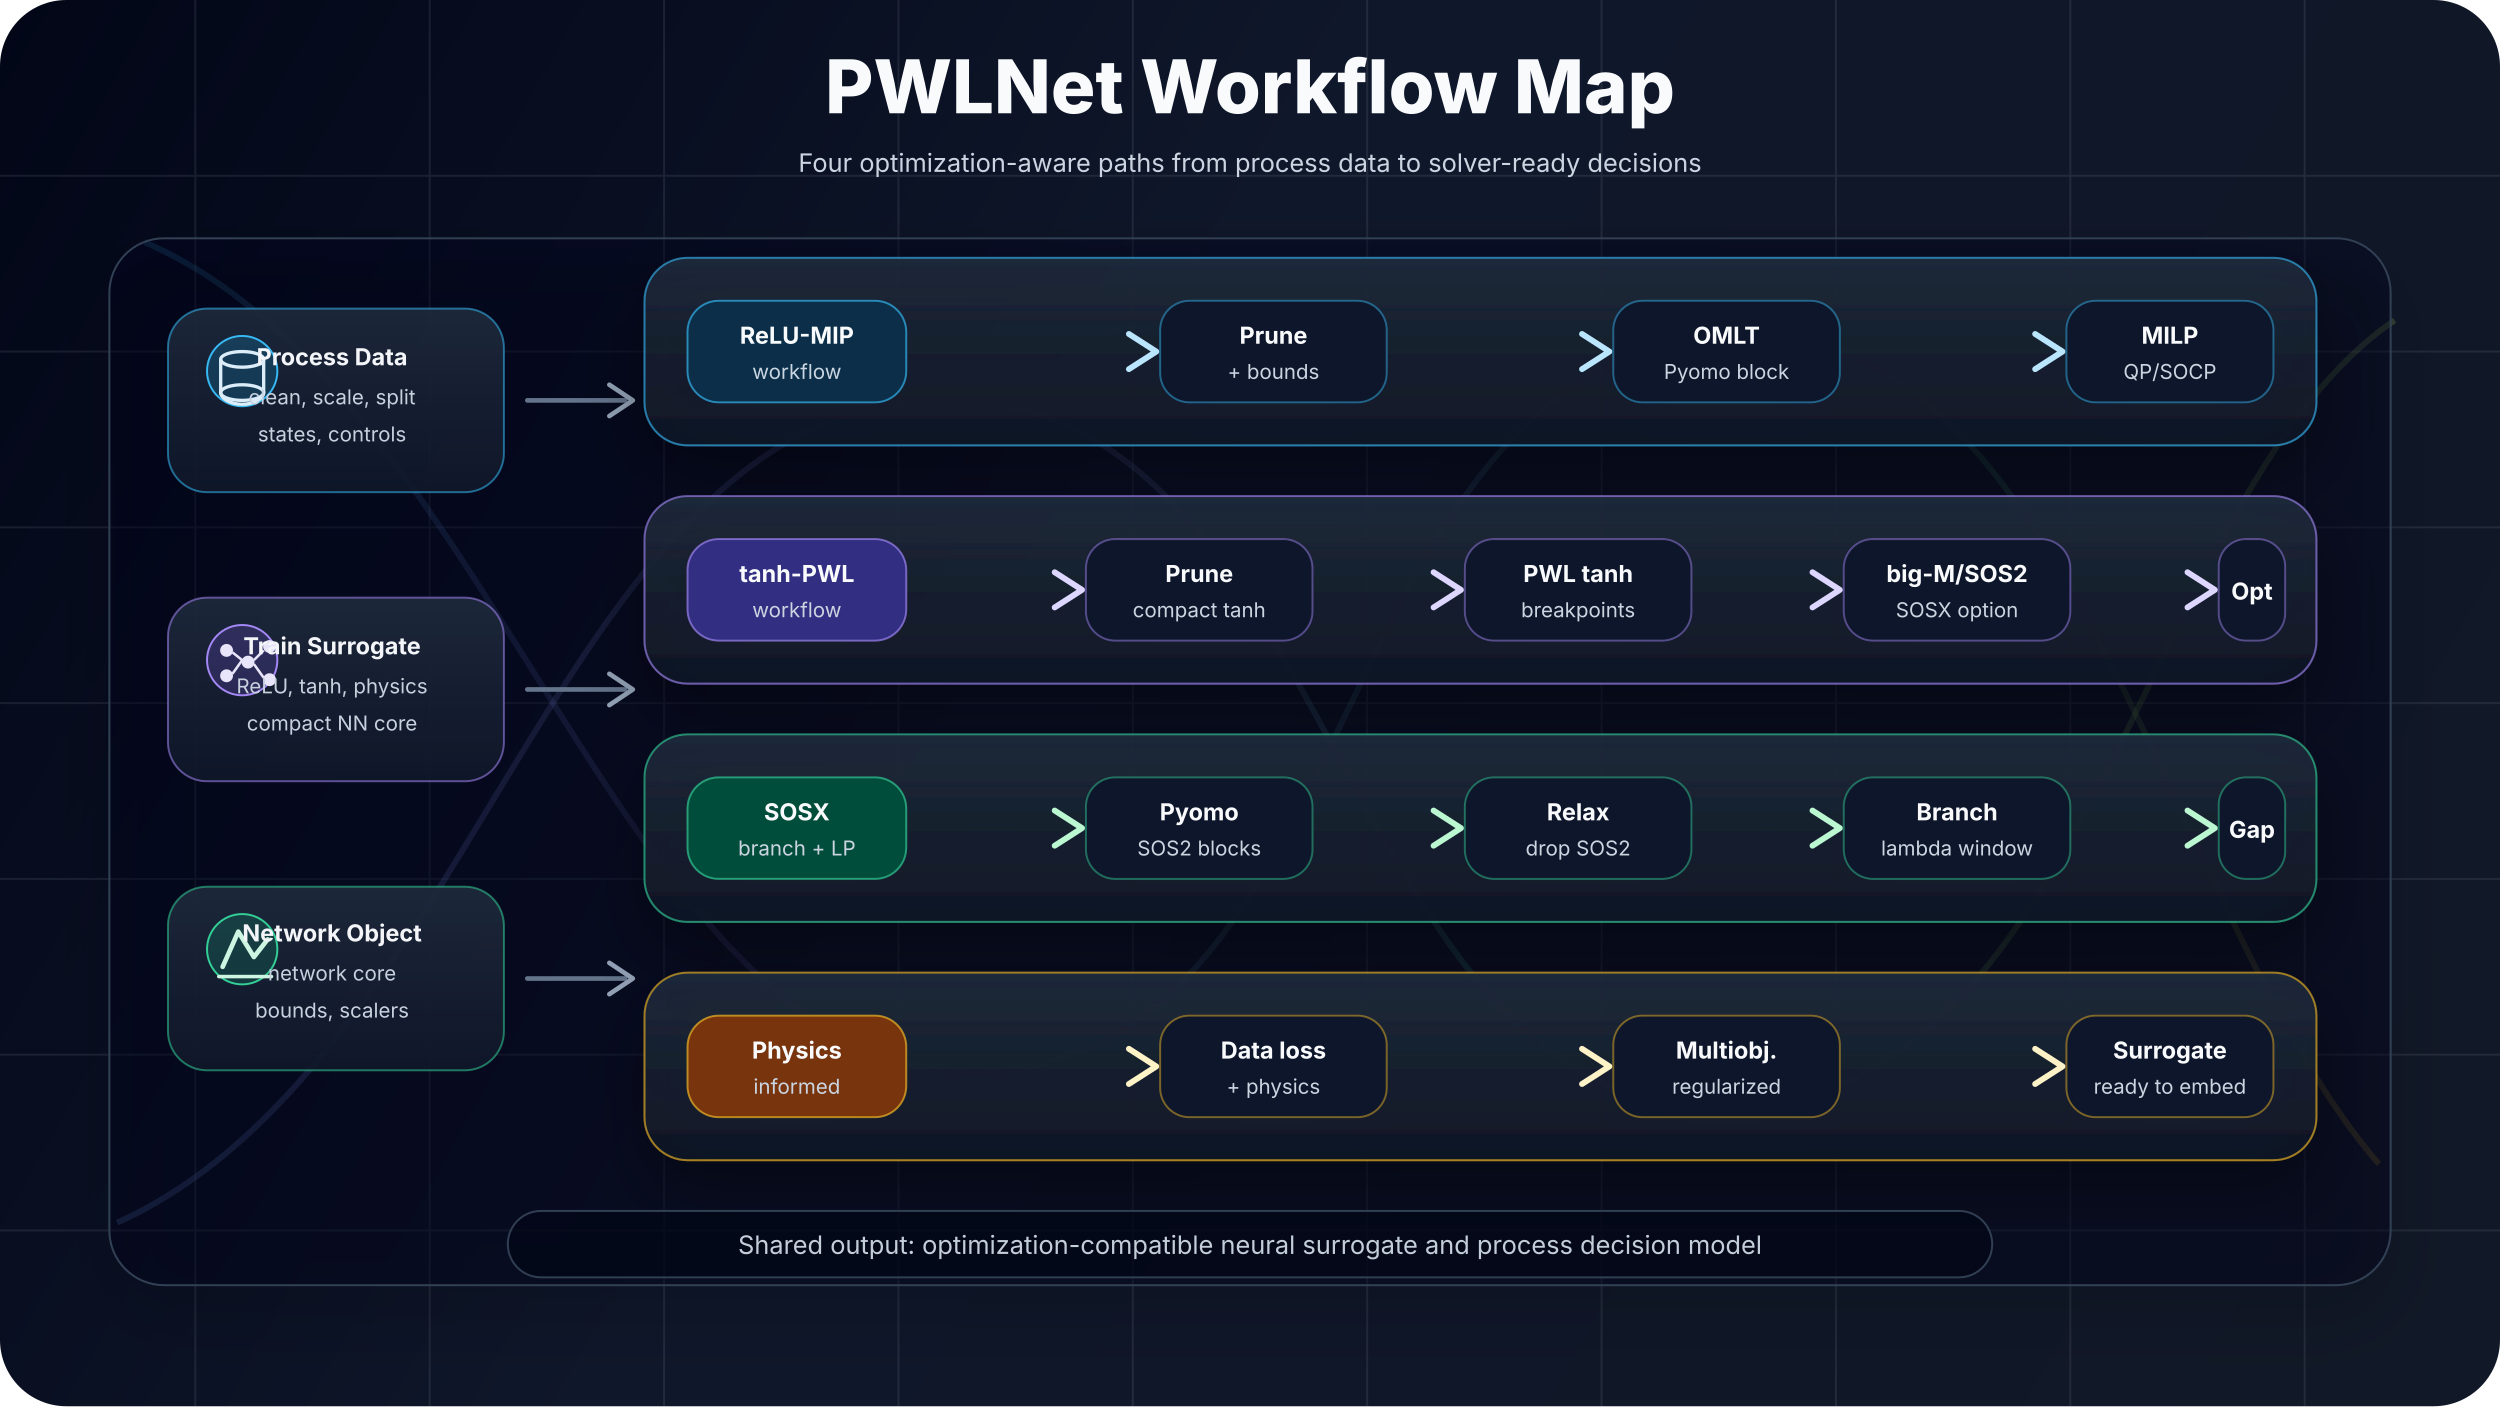
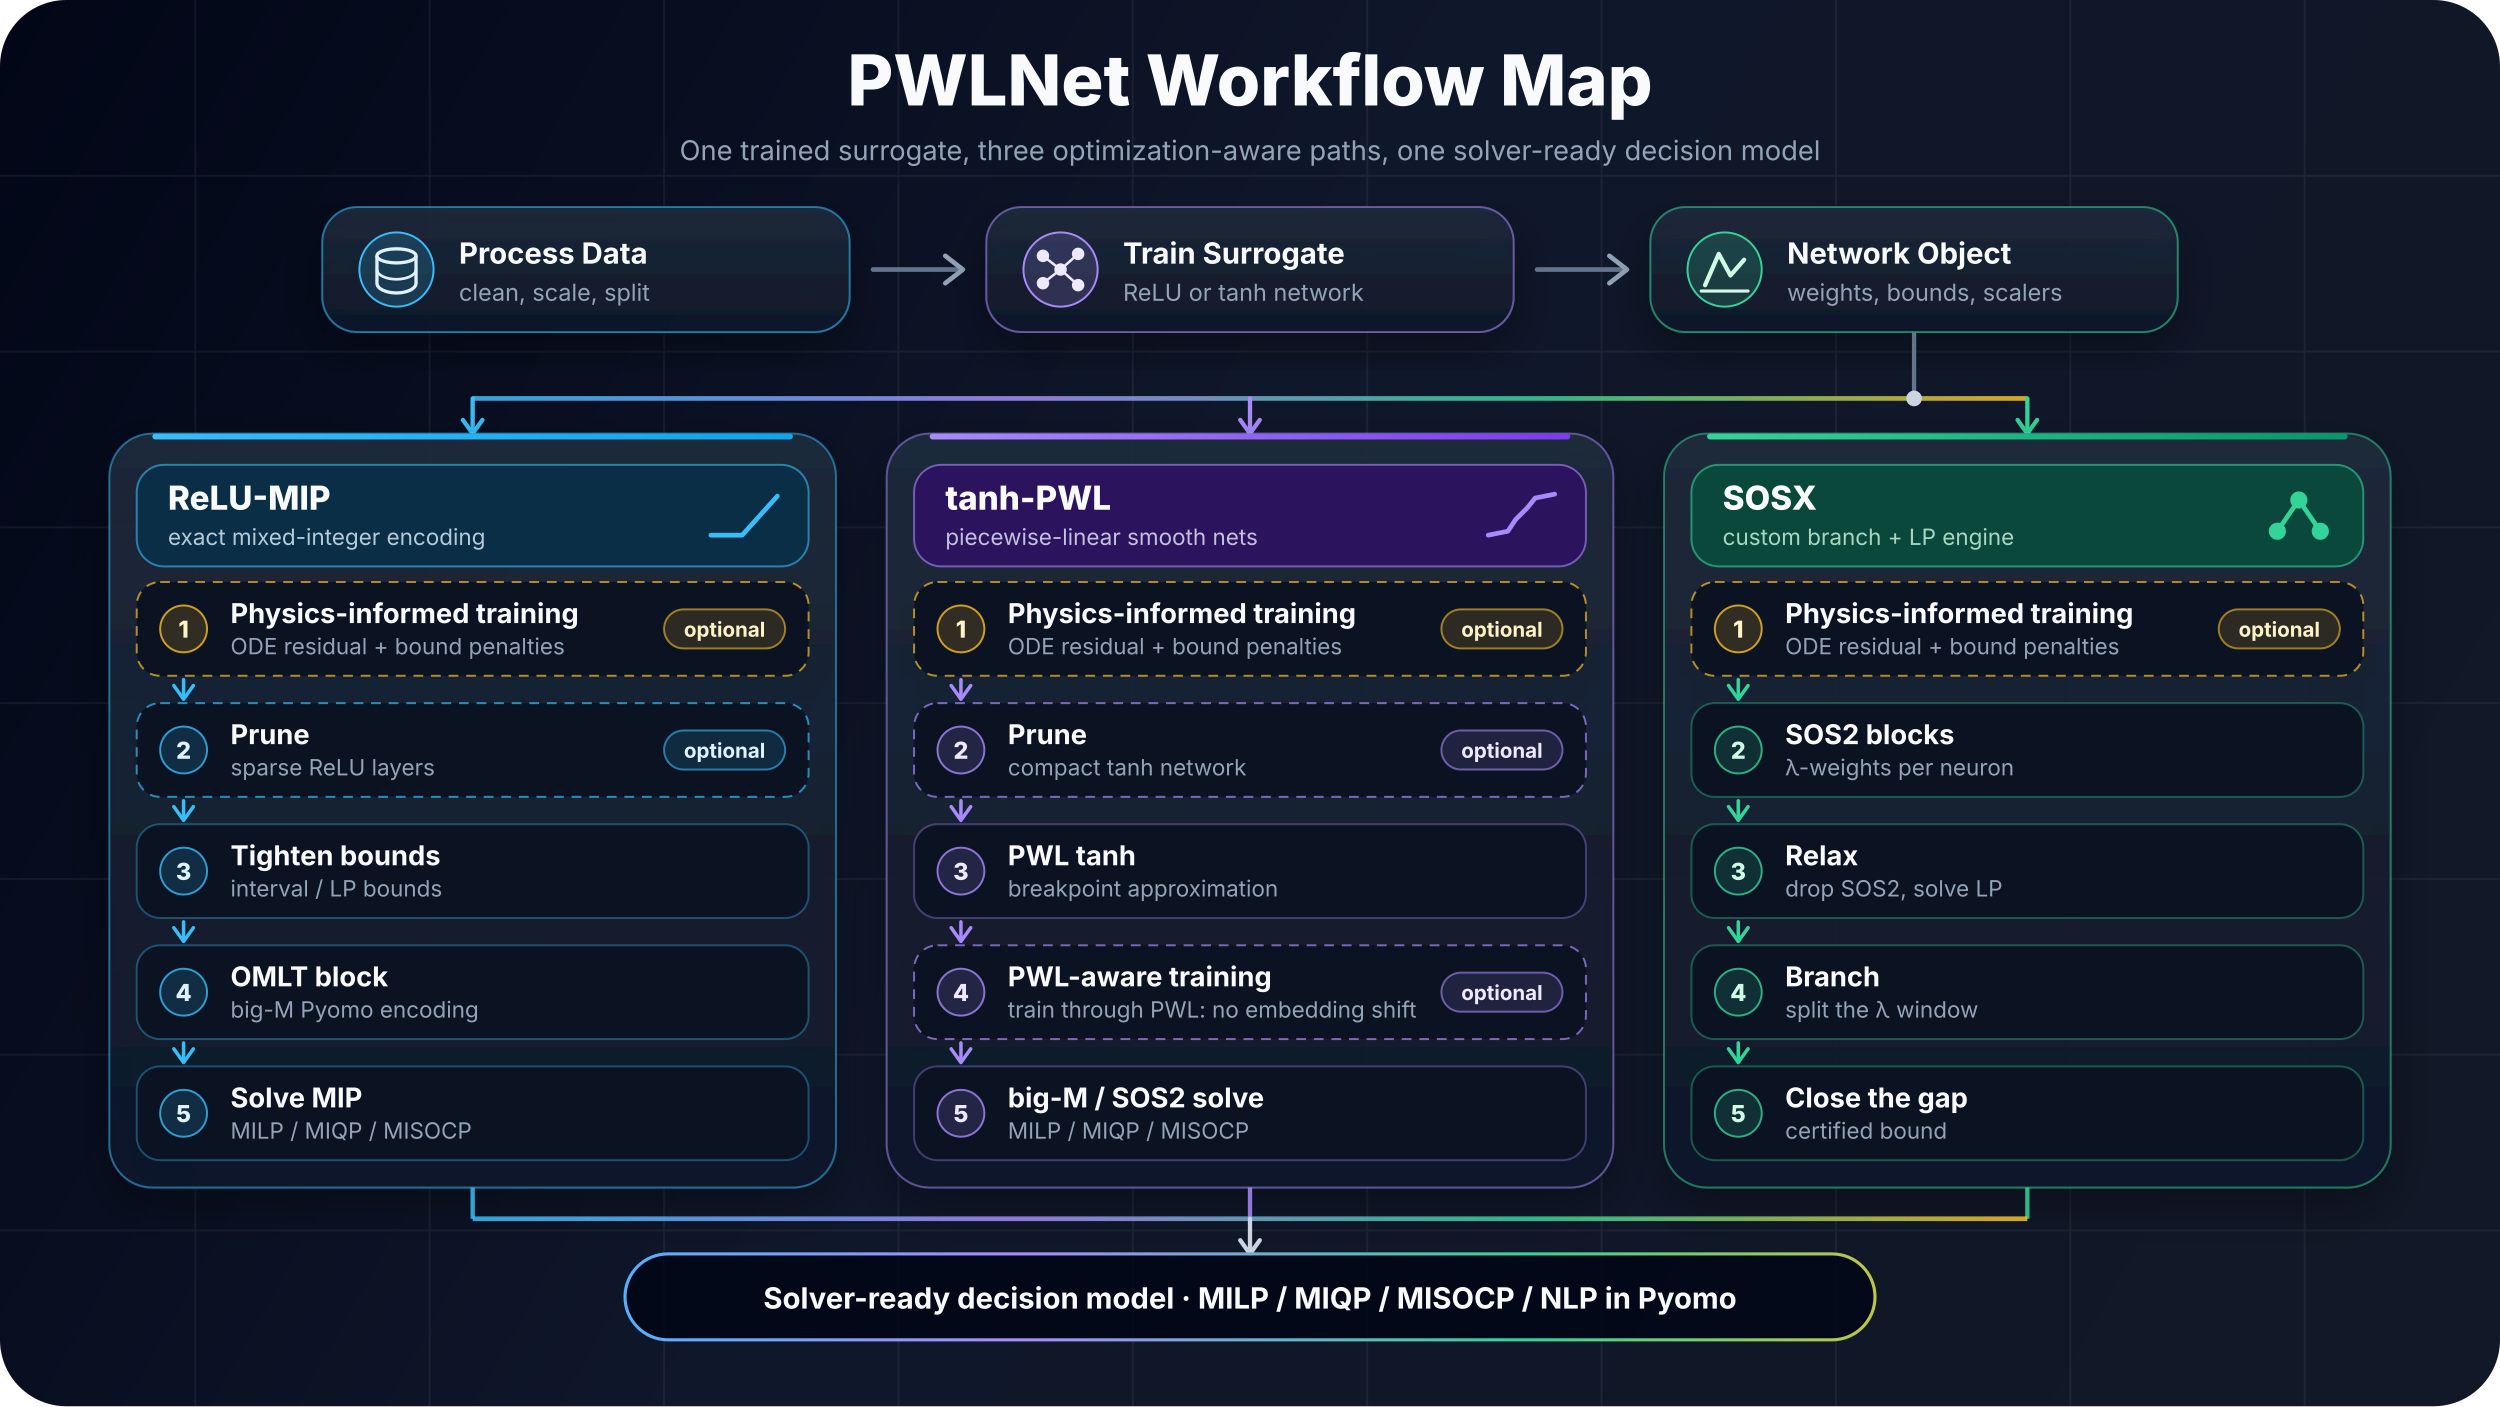
<svg xmlns="http://www.w3.org/2000/svg" width="1280" height="720" viewBox="0 0 1280 720" fill="none" role="img" aria-labelledby="title desc">
  <defs>
    <linearGradient id="bg" x1="0" y1="0" x2="1280" y2="720" gradientUnits="userSpaceOnUse">
-       <stop offset="0" stop-color="#020617" />
-       <stop offset="0.42" stop-color="#0F172A" />
+       <stop stop-color="#020617" />
+       <stop offset="0.45" stop-color="#0F172A" />
      <stop offset="1" stop-color="#111827" />
    </linearGradient>
-     <linearGradient id="edge" x1="90" y1="130" x2="1190" y2="640" gradientUnits="userSpaceOnUse">
+     <linearGradient id="panel" x1="0" y1="0" x2="0" y2="1">
+       <stop stop-color="#1E293B" stop-opacity="0.96" />
+       <stop offset="1" stop-color="#0F172A" stop-opacity="0.92" />
+     </linearGradient>
+     <linearGradient id="rainbow" x1="242" y1="0" x2="1038" y2="0" gradientUnits="userSpaceOnUse">
      <stop stop-color="#38BDF8" />
-       <stop offset="0.33" stop-color="#A78BFA" />
+       <stop offset="0.35" stop-color="#A78BFA" />
      <stop offset="0.68" stop-color="#34D399" />
      <stop offset="1" stop-color="#FBBF24" />
    </linearGradient>
-     <linearGradient id="panel" x1="0" y1="0" x2="0" y2="1">
-       <stop stop-color="#1E293B" stop-opacity="0.96" />
-       <stop offset="1" stop-color="#0F172A" stop-opacity="0.9" />
-     </linearGradient>
-     <linearGradient id="relu" x1="0" y1="0" x2="1" y2="0">
+     <linearGradient id="g0" x1="0" y1="0" x2="1" y2="0">
      <stop stop-color="#38BDF8" />
      <stop offset="1" stop-color="#0EA5E9" />
    </linearGradient>
-     <linearGradient id="tanh" x1="0" y1="0" x2="1" y2="0">
+     <linearGradient id="g1" x1="0" y1="0" x2="1" y2="0">
      <stop stop-color="#A78BFA" />
      <stop offset="1" stop-color="#7C3AED" />
    </linearGradient>
-     <linearGradient id="sosx" x1="0" y1="0" x2="1" y2="0">
+     <linearGradient id="g2" x1="0" y1="0" x2="1" y2="0">
      <stop stop-color="#34D399" />
      <stop offset="1" stop-color="#059669" />
    </linearGradient>
-     <linearGradient id="physics" x1="0" y1="0" x2="1" y2="0">
-       <stop stop-color="#FBBF24" />
-       <stop offset="1" stop-color="#F97316" />
-     </linearGradient>
-     <filter id="shadow" x="-20%" y="-35%" width="140%" height="170%">
-       <feDropShadow dx="0" dy="16" stdDeviation="18" flood-color="#000000" flood-opacity="0.4" />
+     <filter id="shadow" x="-20%" y="-20%" width="140%" height="150%">
+       <feDropShadow dx="0" dy="10" stdDeviation="12" flood-color="#000000" flood-opacity="0.38" />
    </filter>
-     <filter id="glow" x="-20%" y="-80%" width="140%" height="260%">
-       <feGaussianBlur stdDeviation="5" result="blur" />
-       <feMerge>
-         <feMergeNode in="blur" />
-         <feMergeNode in="SourceGraphic" />
-       </feMerge>
-     </filter>
-     <style>
-       .label { font-family: Inter, Segoe UI, Arial, sans-serif; fill: #F8FAFC; font-weight: 800; }
-       .small { font-family: Inter, Segoe UI, Arial, sans-serif; fill: #CBD5E1; font-size: 13px; }
-       .tiny { font-family: Inter, Segoe UI, Arial, sans-serif; fill: #94A3B8; font-size: 11px; }
-       .nodeText { font-family: Inter, Segoe UI, Arial, sans-serif; fill: #F8FAFC; font-size: 12px; font-weight: 750; }
-       .nodeSub { font-family: Inter, Segoe UI, Arial, sans-serif; fill: #CBD5E1; font-size: 10.5px; }
-     </style>
  </defs>
  <rect width="1280" height="720" rx="34" fill="url(#bg)" />
-   <g opacity="0.10">
-     <path d="M0 90H1280 M0 180H1280 M0 270H1280 M0 360H1280 M0 450H1280 M0 540H1280 M0 630H1280" stroke="#CBD5E1" />
-     <path d="M100 0V720 M220 0V720 M340 0V720 M460 0V720 M580 0V720 M700 0V720 M820 0V720 M940 0V720 M1060 0V720 M1180 0V720" stroke="#CBD5E1" />
-   </g>
-   <path d="M60 626C250 540 290 190 496 205C694 220 688 594 902 566C1075 544 1100 250 1226 164" stroke="url(#edge)" stroke-width="3" opacity="0.22" />
-   <path d="M74 124C260 204 322 568 514 548C708 528 678 166 900 172C1064 176 1112 474 1218 596" stroke="url(#edge)" stroke-width="3" opacity="0.18" />
-   <text x="640" y="58" text-anchor="middle" class="label" font-size="38">PWLNet Workflow Map</text>
-   <text x="640" y="88" text-anchor="middle" class="small">Four optimization-aware paths from process data to solver-ready decisions</text>
-   <g filter="url(#shadow)">
-     <rect x="56" y="122" width="1168" height="536" rx="28" fill="#020617" fill-opacity="0.36" stroke="#334155" />
-   </g>
-   <g opacity="0.98">
-     <rect x="86" y="158" width="172" height="94" rx="20" fill="url(#panel)" stroke="#38BDF8" stroke-opacity="0.55" />
-     <circle cx="124" cy="190" r="18" fill="#0EA5E9" fill-opacity="0.20" stroke="#38BDF8" />
-     <ellipse cx="124" cy="184" rx="11" ry="4" stroke="#E0F2FE" stroke-width="1.7" />
-     <path d="M113 184V201C113 204 118 207 124 207C130 207 135 204 135 201V184" stroke="#E0F2FE" stroke-width="1.7" />
-     <ellipse cx="124" cy="201" rx="11" ry="4" stroke="#E0F2FE" stroke-width="1.7" />
-     <text x="170" y="187" text-anchor="middle" class="nodeText">Process Data</text>
-     <text x="170" y="207" text-anchor="middle" class="nodeSub">clean, scale, split</text>
-     <text x="170" y="226" text-anchor="middle" class="nodeSub">states, controls</text>
-     <rect x="86" y="306" width="172" height="94" rx="20" fill="url(#panel)" stroke="#A78BFA" stroke-opacity="0.55" />
-     <circle cx="124" cy="338" r="18" fill="#8B5CF6" fill-opacity="0.20" stroke="#A78BFA" />
-     <circle cx="116" cy="333" r="3.3" fill="#EDE9FE" />
-     <circle cx="116" cy="346" r="3.3" fill="#EDE9FE" />
-     <circle cx="127" cy="339" r="3.3" fill="#EDE9FE" />
-     <circle cx="138" cy="331" r="3.3" fill="#EDE9FE" />
-     <circle cx="138" cy="348" r="3.3" fill="#EDE9FE" />
-     <path d="M119 334L124 338L119 345M130 338L135 333M130 340L135 347" stroke="#EDE9FE" stroke-width="1.3" />
-     <text x="170" y="335" text-anchor="middle" class="nodeText">Train Surrogate</text>
-     <text x="170" y="355" text-anchor="middle" class="nodeSub">ReLU, tanh, physics</text>
-     <text x="170" y="374" text-anchor="middle" class="nodeSub">compact NN core</text>
-     <rect x="86" y="454" width="172" height="94" rx="20" fill="url(#panel)" stroke="#34D399" stroke-opacity="0.55" />
-     <circle cx="124" cy="486" r="18" fill="#10B981" fill-opacity="0.18" stroke="#34D399" />
-     <path d="M114 495L122 477L130 490L137 481" stroke="#D1FAE5" stroke-width="2.4" stroke-linecap="round" stroke-linejoin="round" />
-     <path d="M112 500H139" stroke="#D1FAE5" stroke-width="1.8" stroke-linecap="round" />
-     <text x="170" y="482" text-anchor="middle" class="nodeText">Network Object</text>
-     <text x="170" y="502" text-anchor="middle" class="nodeSub">network core</text>
-     <text x="170" y="521" text-anchor="middle" class="nodeSub">bounds, scalers</text>
-   </g>
-   <path d="M270 205H320" stroke="#64748B" stroke-width="2.4" stroke-linecap="round" />
-   <path d="M270 353H320" stroke="#64748B" stroke-width="2.4" stroke-linecap="round" />
-   <path d="M270 501H320" stroke="#64748B" stroke-width="2.4" stroke-linecap="round" />
-   <path d="M312 197L324 205L312 213M312 345L324 353L312 361M312 493L324 501L312 509" stroke="#94A3B8" stroke-width="2.4" stroke-linecap="round" stroke-linejoin="round" />
-   <g filter="url(#shadow)">
-     <rect x="330" y="132" width="856" height="96" rx="22" fill="url(#panel)" stroke="#38BDF8" stroke-opacity="0.6" />
-     <rect x="352" y="154" width="112" height="52" rx="16" fill="#082F49" stroke="#38BDF8" stroke-opacity="0.65" />
-     <text x="408" y="176" text-anchor="middle" class="nodeText">ReLU-MIP</text>
-     <text x="408" y="194" text-anchor="middle" class="nodeSub">workflow</text>
-     <path d="M486 180H586 M718 180H818 M950 180H1050" stroke="url(#relu)" stroke-width="5" stroke-linecap="round" filter="url(#glow)" />
-     <path d="M578 171L592 180L578 189M810 171L824 180L810 189M1042 171L1056 180L1042 189" stroke="#BAE6FD" stroke-width="3" stroke-linecap="round" stroke-linejoin="round" />
-     <rect x="594" y="154" width="116" height="52" rx="15" fill="#0F172A" stroke="#38BDF8" stroke-opacity="0.45" />
-     <text x="652" y="176" text-anchor="middle" class="nodeText">Prune</text>
-     <text x="652" y="194" text-anchor="middle" class="nodeSub">+ bounds</text>
-     <rect x="826" y="154" width="116" height="52" rx="15" fill="#0F172A" stroke="#38BDF8" stroke-opacity="0.45" />
-     <text x="884" y="176" text-anchor="middle" class="nodeText">OMLT</text>
-     <text x="884" y="194" text-anchor="middle" class="nodeSub">Pyomo block</text>
-     <rect x="1058" y="154" width="106" height="52" rx="15" fill="#0F172A" stroke="#38BDF8" stroke-opacity="0.45" />
-     <text x="1111" y="176" text-anchor="middle" class="nodeText">MILP</text>
-     <text x="1111" y="194" text-anchor="middle" class="nodeSub">QP/SOCP</text>
-   </g>
-   <g filter="url(#shadow)">
-     <rect x="330" y="254" width="856" height="96" rx="22" fill="url(#panel)" stroke="#A78BFA" stroke-opacity="0.6" />
-     <rect x="352" y="276" width="112" height="52" rx="16" fill="#312E81" stroke="#A78BFA" stroke-opacity="0.65" />
-     <text x="408" y="298" text-anchor="middle" class="nodeText">tanh-PWL</text>
-     <text x="408" y="316" text-anchor="middle" class="nodeSub">workflow</text>
-     <path d="M486 302H548 M680 302H742 M874 302H936 M1068 302H1128" stroke="url(#tanh)" stroke-width="5" stroke-linecap="round" filter="url(#glow)" />
-     <path d="M540 293L554 302L540 311M734 293L748 302L734 311M928 293L942 302L928 311M1120 293L1134 302L1120 311" stroke="#DDD6FE" stroke-width="3" stroke-linecap="round" stroke-linejoin="round" />
-     <rect x="556" y="276" width="116" height="52" rx="15" fill="#0F172A" stroke="#A78BFA" stroke-opacity="0.45" />
-     <text x="614" y="298" text-anchor="middle" class="nodeText">Prune</text>
-     <text x="614" y="316" text-anchor="middle" class="nodeSub">compact tanh</text>
-     <rect x="750" y="276" width="116" height="52" rx="15" fill="#0F172A" stroke="#A78BFA" stroke-opacity="0.45" />
-     <text x="808" y="298" text-anchor="middle" class="nodeText">PWL tanh</text>
-     <text x="808" y="316" text-anchor="middle" class="nodeSub">breakpoints</text>
-     <rect x="944" y="276" width="116" height="52" rx="15" fill="#0F172A" stroke="#A78BFA" stroke-opacity="0.45" />
-     <text x="1002" y="298" text-anchor="middle" class="nodeText">big-M/SOS2</text>
-     <text x="1002" y="316" text-anchor="middle" class="nodeSub">SOSX option</text>
-     <rect x="1136" y="276" width="34" height="52" rx="14" fill="#0F172A" stroke="#A78BFA" stroke-opacity="0.45" />
-     <text x="1153" y="307" text-anchor="middle" class="nodeText">Opt</text>
-   </g>
-   <g filter="url(#shadow)">
-     <rect x="330" y="376" width="856" height="96" rx="22" fill="url(#panel)" stroke="#34D399" stroke-opacity="0.6" />
-     <rect x="352" y="398" width="112" height="52" rx="16" fill="#064E3B" stroke="#34D399" stroke-opacity="0.65" />
-     <text x="408" y="420" text-anchor="middle" class="nodeText">SOSX</text>
-     <text x="408" y="438" text-anchor="middle" class="nodeSub">branch + LP</text>
-     <path d="M486 424H548 M680 424H742 M874 424H936 M1068 424H1128" stroke="url(#sosx)" stroke-width="5" stroke-linecap="round" filter="url(#glow)" />
-     <path d="M540 415L554 424L540 433M734 415L748 424L734 433M928 415L942 424L928 433M1120 415L1134 424L1120 433" stroke="#BBF7D0" stroke-width="3" stroke-linecap="round" stroke-linejoin="round" />
-     <rect x="556" y="398" width="116" height="52" rx="15" fill="#0F172A" stroke="#34D399" stroke-opacity="0.45" />
-     <text x="614" y="420" text-anchor="middle" class="nodeText">Pyomo</text>
-     <text x="614" y="438" text-anchor="middle" class="nodeSub">SOS2 blocks</text>
-     <rect x="750" y="398" width="116" height="52" rx="15" fill="#0F172A" stroke="#34D399" stroke-opacity="0.45" />
-     <text x="808" y="420" text-anchor="middle" class="nodeText">Relax</text>
-     <text x="808" y="438" text-anchor="middle" class="nodeSub">drop SOS2</text>
-     <rect x="944" y="398" width="116" height="52" rx="15" fill="#0F172A" stroke="#34D399" stroke-opacity="0.45" />
-     <text x="1002" y="420" text-anchor="middle" class="nodeText">Branch</text>
-     <text x="1002" y="438" text-anchor="middle" class="nodeSub">lambda window</text>
-     <rect x="1136" y="398" width="34" height="52" rx="14" fill="#0F172A" stroke="#34D399" stroke-opacity="0.45" />
-     <text x="1153" y="429" text-anchor="middle" class="nodeText">Gap</text>
-   </g>
-   <g filter="url(#shadow)">
-     <rect x="330" y="498" width="856" height="96" rx="22" fill="url(#panel)" stroke="#FBBF24" stroke-opacity="0.6" />
-     <rect x="352" y="520" width="112" height="52" rx="16" fill="#78350F" stroke="#FBBF24" stroke-opacity="0.65" />
-     <text x="408" y="542" text-anchor="middle" class="nodeText">Physics</text>
-     <text x="408" y="560" text-anchor="middle" class="nodeSub">informed</text>
-     <path d="M486 546H586 M718 546H818 M950 546H1050" stroke="url(#physics)" stroke-width="5" stroke-linecap="round" filter="url(#glow)" />
-     <path d="M578 537L592 546L578 555M810 537L824 546L810 555M1042 537L1056 546L1042 555" stroke="#FEF3C7" stroke-width="3" stroke-linecap="round" stroke-linejoin="round" />
-     <rect x="594" y="520" width="116" height="52" rx="15" fill="#0F172A" stroke="#FBBF24" stroke-opacity="0.45" />
-     <text x="652" y="542" text-anchor="middle" class="nodeText">Data loss</text>
-     <text x="652" y="560" text-anchor="middle" class="nodeSub">+ physics</text>
-     <rect x="826" y="520" width="116" height="52" rx="15" fill="#0F172A" stroke="#FBBF24" stroke-opacity="0.45" />
-     <text x="884" y="542" text-anchor="middle" class="nodeText">Multiobj.</text>
-     <text x="884" y="560" text-anchor="middle" class="nodeSub">regularized</text>
-     <rect x="1058" y="520" width="106" height="52" rx="15" fill="#0F172A" stroke="#FBBF24" stroke-opacity="0.45" />
-     <text x="1111" y="542" text-anchor="middle" class="nodeText">Surrogate</text>
-     <text x="1111" y="560" text-anchor="middle" class="nodeSub">ready to embed</text>
-   </g>
-   <g opacity="0.96">
-     <rect x="260" y="620" width="760" height="34" rx="17" fill="#020617" fill-opacity="0.72" stroke="#334155" />
-     <text x="640" y="642" text-anchor="middle" class="small">Shared output: optimization-compatible neural surrogate and process decision model</text>
-   </g>
+   <g opacity="0.07" stroke="#CBD5E1">
+     <path d="M0 90H1280 M0 180H1280 M0 270H1280 M0 360H1280 M0 450H1280 M0 540H1280 M0 630H1280" />
+     <path d="M100 0V720 M220 0V720 M340 0V720 M460 0V720 M580 0V720 M700 0V720 M820 0V720 M940 0V720 M1060 0V720 M1180 0V720" />
+   </g>
+   <text x="640" y="54" text-anchor="middle" font-family="Inter, Segoe UI, Arial, sans-serif" font-size="36" font-weight="800" fill="#F8FAFC">PWLNet Workflow Map</text>
+   <text x="640" y="82" text-anchor="middle" font-family="Inter, Segoe UI, Arial, sans-serif" font-size="14" fill="#94A3B8">One trained surrogate, three optimization-aware paths, one solver-ready decision model</text>
+   <rect x="165" y="106" width="270" height="64" rx="18" fill="url(#panel)" stroke="#38BDF8" stroke-opacity="0.55" filter="url(#shadow)" />
+   <circle cx="203" cy="138" r="19" fill="#38BDF8" fill-opacity="0.18" stroke="#38BDF8" />
+   <ellipse cx="203" cy="131" rx="10" ry="3.6" stroke="#E0F2FE" stroke-width="1.7" />
+   <path d="M193 131V145C193 148 198 150 203 150C208 150 213 148 213 145V131" stroke="#E0F2FE" stroke-width="1.7" />
+   <path d="M193 138C193 141 198 143 203 143C208 143 213 141 213 138" stroke="#E0F2FE" stroke-width="1.4" />
+   <text x="235" y="135" font-family="Inter, Segoe UI, Arial, sans-serif" font-size="15" font-weight="750" fill="#F8FAFC">Process Data</text>
+   <text x="235" y="154" font-family="Inter, Segoe UI, Arial, sans-serif" font-size="12" fill="#94A3B8">clean, scale, split</text>
+   <path d="M447 138H491" stroke="#64748B" stroke-width="2.4" stroke-linecap="round" />
+   <path d="M484 131L493 138L484 145" stroke="#94A3B8" stroke-width="2.4" stroke-linecap="round" stroke-linejoin="round" />
+   <rect x="505" y="106" width="270" height="64" rx="18" fill="url(#panel)" stroke="#A78BFA" stroke-opacity="0.55" filter="url(#shadow)" />
+   <circle cx="543" cy="138" r="19" fill="#A78BFA" fill-opacity="0.18" stroke="#A78BFA" />
+   <path d="M534 131L543 138L534 145M543 138L552 130M543 138L552 146" stroke="#EDE9FE" stroke-width="1.3" />
+   <circle cx="534" cy="131" r="3.2" fill="#EDE9FE" />
+   <circle cx="534" cy="145" r="3.2" fill="#EDE9FE" />
+   <circle cx="543" cy="138" r="3.2" fill="#EDE9FE" />
+   <circle cx="552" cy="130" r="3.2" fill="#EDE9FE" />
+   <circle cx="552" cy="146" r="3.2" fill="#EDE9FE" />
+   <text x="575" y="135" font-family="Inter, Segoe UI, Arial, sans-serif" font-size="15" font-weight="750" fill="#F8FAFC">Train Surrogate</text>
+   <text x="575" y="154" font-family="Inter, Segoe UI, Arial, sans-serif" font-size="12" fill="#94A3B8">ReLU or tanh network</text>
+   <path d="M787 138H831" stroke="#64748B" stroke-width="2.4" stroke-linecap="round" />
+   <path d="M824 131L833 138L824 145" stroke="#94A3B8" stroke-width="2.4" stroke-linecap="round" stroke-linejoin="round" />
+   <rect x="845" y="106" width="270" height="64" rx="18" fill="url(#panel)" stroke="#34D399" stroke-opacity="0.55" filter="url(#shadow)" />
+   <circle cx="883" cy="138" r="19" fill="#34D399" fill-opacity="0.18" stroke="#34D399" />
+   <path d="M873 146L880 130L886 141L893 133" stroke="#D1FAE5" stroke-width="2.2" stroke-linecap="round" stroke-linejoin="round" />
+   <path d="M871 149H895" stroke="#D1FAE5" stroke-width="1.6" stroke-linecap="round" />
+   <text x="915" y="135" font-family="Inter, Segoe UI, Arial, sans-serif" font-size="15" font-weight="750" fill="#F8FAFC">Network Object</text>
+   <text x="915" y="154" font-family="Inter, Segoe UI, Arial, sans-serif" font-size="12" fill="#94A3B8">weights, bounds, scalers</text>
+   <path d="M980 170V204" stroke="#64748B" stroke-width="2.2" />
+   <path d="M242 204H1038" stroke="url(#rainbow)" stroke-width="2.4" stroke-opacity="0.85" />
+   <circle cx="980" cy="204" r="4" fill="#CBD5E1" />
+   <path d="M242 204V221" stroke="#38BDF8" stroke-width="2.2" stroke-linecap="round" />
+   <path d="M237 215L242 222L247 215" stroke="#38BDF8" stroke-width="2.2" stroke-linecap="round" stroke-linejoin="round" />
+   <path d="M640 204V221" stroke="#A78BFA" stroke-width="2.2" stroke-linecap="round" />
+   <path d="M635 215L640 222L645 215" stroke="#A78BFA" stroke-width="2.2" stroke-linecap="round" stroke-linejoin="round" />
+   <path d="M1038 204V221" stroke="#34D399" stroke-width="2.2" stroke-linecap="round" />
+   <path d="M1033 215L1038 222L1043 215" stroke="#34D399" stroke-width="2.2" stroke-linecap="round" stroke-linejoin="round" />
+   <rect x="56" y="222" width="372" height="386" rx="22" fill="url(#panel)" stroke="#38BDF8" stroke-opacity="0.5" filter="url(#shadow)" />
+   <rect x="78" y="222" width="328" height="3" rx="1.5" fill="url(#g0)" />
+   <rect x="70" y="238" width="344" height="52" rx="14" fill="#082F49" fill-opacity="0.85" stroke="#38BDF8" stroke-opacity="0.6" />
+   <text x="86" y="261" font-family="Inter, Segoe UI, Arial, sans-serif" font-size="17" font-weight="800" fill="#F8FAFC">ReLU-MIP</text>
+   <text x="86" y="279" font-family="Inter, Segoe UI, Arial, sans-serif" font-size="11.5" fill="#E0F2FE" fill-opacity="0.8">exact mixed-integer encoding</text>
+   <g transform="translate(364 252)" color="#38BDF8" stroke="#38BDF8" stroke-width="2.4" stroke-linecap="round" stroke-linejoin="round">
+     <path d="M0 22 L16 22 L34 2" />
+   </g>
+   <rect x="70" y="298" width="344" height="48" rx="12" fill="#0B1222" stroke="#FBBF24" stroke-opacity="0.7" stroke-dasharray="5 4" />
+   <circle cx="94" cy="322" r="12" fill="#FBBF24" fill-opacity="0.16" stroke="#FBBF24" stroke-opacity="0.8" />
+   <text x="94" y="326.5" text-anchor="middle" font-family="Inter, Segoe UI, Arial, sans-serif" font-size="12" font-weight="800" fill="#FEF3C7">1</text>
+   <text x="118" y="319" font-family="Inter, Segoe UI, Arial, sans-serif" font-size="14" font-weight="750" fill="#F8FAFC">Physics-informed training</text>
+   <text x="118" y="335" font-family="Inter, Segoe UI, Arial, sans-serif" font-size="11.5" fill="#94A3B8">ODE residual + bound penalties</text>
+   <rect x="340" y="312" width="62" height="20" rx="10" fill="#FBBF24" fill-opacity="0.14" stroke="#FBBF24" stroke-opacity="0.6" />
+   <text x="371.0" y="326" text-anchor="middle" font-family="Inter, Segoe UI, Arial, sans-serif" font-size="10.5" font-weight="700" fill="#FEF3C7">optional</text>
+   <path d="M94 348V357" stroke="#38BDF8" stroke-width="1.8" stroke-linecap="round" />
+   <path d="M89 351L94 358L99 351" stroke="#38BDF8" stroke-width="1.8" stroke-linecap="round" stroke-linejoin="round" />
+   <rect x="70" y="360" width="344" height="48" rx="12" fill="#0B1222" stroke="#38BDF8" stroke-opacity="0.7" stroke-dasharray="5 4" />
+   <circle cx="94" cy="384" r="12" fill="#38BDF8" fill-opacity="0.16" stroke="#38BDF8" stroke-opacity="0.8" />
+   <text x="94" y="388.5" text-anchor="middle" font-family="Inter, Segoe UI, Arial, sans-serif" font-size="12" font-weight="800" fill="#E0F2FE">2</text>
+   <text x="118" y="381" font-family="Inter, Segoe UI, Arial, sans-serif" font-size="14" font-weight="750" fill="#F8FAFC">Prune</text>
+   <text x="118" y="397" font-family="Inter, Segoe UI, Arial, sans-serif" font-size="11.5" fill="#94A3B8">sparse ReLU layers</text>
+   <rect x="340" y="374" width="62" height="20" rx="10" fill="#38BDF8" fill-opacity="0.14" stroke="#38BDF8" stroke-opacity="0.6" />
+   <text x="371.0" y="388" text-anchor="middle" font-family="Inter, Segoe UI, Arial, sans-serif" font-size="10.5" font-weight="700" fill="#E0F2FE">optional</text>
+   <path d="M94 410V419" stroke="#38BDF8" stroke-width="1.8" stroke-linecap="round" />
+   <path d="M89 413L94 420L99 413" stroke="#38BDF8" stroke-width="1.8" stroke-linecap="round" stroke-linejoin="round" />
+   <rect x="70" y="422" width="344" height="48" rx="12" fill="#0B1222" stroke="#38BDF8" stroke-opacity="0.35" />
+   <circle cx="94" cy="446" r="12" fill="#38BDF8" fill-opacity="0.16" stroke="#38BDF8" stroke-opacity="0.8" />
+   <text x="94" y="450.5" text-anchor="middle" font-family="Inter, Segoe UI, Arial, sans-serif" font-size="12" font-weight="800" fill="#E0F2FE">3</text>
+   <text x="118" y="443" font-family="Inter, Segoe UI, Arial, sans-serif" font-size="14" font-weight="750" fill="#F8FAFC">Tighten bounds</text>
+   <text x="118" y="459" font-family="Inter, Segoe UI, Arial, sans-serif" font-size="11.5" fill="#94A3B8">interval / LP bounds</text>
+   <path d="M94 472V481" stroke="#38BDF8" stroke-width="1.8" stroke-linecap="round" />
+   <path d="M89 475L94 482L99 475" stroke="#38BDF8" stroke-width="1.8" stroke-linecap="round" stroke-linejoin="round" />
+   <rect x="70" y="484" width="344" height="48" rx="12" fill="#0B1222" stroke="#38BDF8" stroke-opacity="0.35" />
+   <circle cx="94" cy="508" r="12" fill="#38BDF8" fill-opacity="0.16" stroke="#38BDF8" stroke-opacity="0.8" />
+   <text x="94" y="512.5" text-anchor="middle" font-family="Inter, Segoe UI, Arial, sans-serif" font-size="12" font-weight="800" fill="#E0F2FE">4</text>
+   <text x="118" y="505" font-family="Inter, Segoe UI, Arial, sans-serif" font-size="14" font-weight="750" fill="#F8FAFC">OMLT block</text>
+   <text x="118" y="521" font-family="Inter, Segoe UI, Arial, sans-serif" font-size="11.5" fill="#94A3B8">big-M Pyomo encoding</text>
+   <path d="M94 534V543" stroke="#38BDF8" stroke-width="1.8" stroke-linecap="round" />
+   <path d="M89 537L94 544L99 537" stroke="#38BDF8" stroke-width="1.8" stroke-linecap="round" stroke-linejoin="round" />
+   <rect x="70" y="546" width="344" height="48" rx="12" fill="#0B1222" stroke="#38BDF8" stroke-opacity="0.35" />
+   <circle cx="94" cy="570" r="12" fill="#38BDF8" fill-opacity="0.16" stroke="#38BDF8" stroke-opacity="0.8" />
+   <text x="94" y="574.5" text-anchor="middle" font-family="Inter, Segoe UI, Arial, sans-serif" font-size="12" font-weight="800" fill="#E0F2FE">5</text>
+   <text x="118" y="567" font-family="Inter, Segoe UI, Arial, sans-serif" font-size="14" font-weight="750" fill="#F8FAFC">Solve MIP</text>
+   <text x="118" y="583" font-family="Inter, Segoe UI, Arial, sans-serif" font-size="11.5" fill="#94A3B8">MILP / MIQP / MISOCP</text>
+   <rect x="454" y="222" width="372" height="386" rx="22" fill="url(#panel)" stroke="#A78BFA" stroke-opacity="0.5" filter="url(#shadow)" />
+   <rect x="476" y="222" width="328" height="3" rx="1.5" fill="url(#g1)" />
+   <rect x="468" y="238" width="344" height="52" rx="14" fill="#2E1065" fill-opacity="0.85" stroke="#A78BFA" stroke-opacity="0.6" />
+   <text x="484" y="261" font-family="Inter, Segoe UI, Arial, sans-serif" font-size="17" font-weight="800" fill="#F8FAFC">tanh-PWL</text>
+   <text x="484" y="279" font-family="Inter, Segoe UI, Arial, sans-serif" font-size="11.5" fill="#EDE9FE" fill-opacity="0.8">piecewise-linear smooth nets</text>
+   <g transform="translate(762 252)" color="#A78BFA" stroke="#A78BFA" stroke-width="2.4" stroke-linecap="round" stroke-linejoin="round">
+     <path d="M0 22 L10 20 L14 14 L20 8 L24 3 L34 1" />
+   </g>
+   <rect x="468" y="298" width="344" height="48" rx="12" fill="#0B1222" stroke="#FBBF24" stroke-opacity="0.7" stroke-dasharray="5 4" />
+   <circle cx="492" cy="322" r="12" fill="#FBBF24" fill-opacity="0.16" stroke="#FBBF24" stroke-opacity="0.8" />
+   <text x="492" y="326.5" text-anchor="middle" font-family="Inter, Segoe UI, Arial, sans-serif" font-size="12" font-weight="800" fill="#FEF3C7">1</text>
+   <text x="516" y="319" font-family="Inter, Segoe UI, Arial, sans-serif" font-size="14" font-weight="750" fill="#F8FAFC">Physics-informed training</text>
+   <text x="516" y="335" font-family="Inter, Segoe UI, Arial, sans-serif" font-size="11.5" fill="#94A3B8">ODE residual + bound penalties</text>
+   <rect x="738" y="312" width="62" height="20" rx="10" fill="#FBBF24" fill-opacity="0.14" stroke="#FBBF24" stroke-opacity="0.6" />
+   <text x="769.0" y="326" text-anchor="middle" font-family="Inter, Segoe UI, Arial, sans-serif" font-size="10.5" font-weight="700" fill="#FEF3C7">optional</text>
+   <path d="M492 348V357" stroke="#A78BFA" stroke-width="1.8" stroke-linecap="round" />
+   <path d="M487 351L492 358L497 351" stroke="#A78BFA" stroke-width="1.8" stroke-linecap="round" stroke-linejoin="round" />
+   <rect x="468" y="360" width="344" height="48" rx="12" fill="#0B1222" stroke="#A78BFA" stroke-opacity="0.7" stroke-dasharray="5 4" />
+   <circle cx="492" cy="384" r="12" fill="#A78BFA" fill-opacity="0.16" stroke="#A78BFA" stroke-opacity="0.8" />
+   <text x="492" y="388.5" text-anchor="middle" font-family="Inter, Segoe UI, Arial, sans-serif" font-size="12" font-weight="800" fill="#EDE9FE">2</text>
+   <text x="516" y="381" font-family="Inter, Segoe UI, Arial, sans-serif" font-size="14" font-weight="750" fill="#F8FAFC">Prune</text>
+   <text x="516" y="397" font-family="Inter, Segoe UI, Arial, sans-serif" font-size="11.5" fill="#94A3B8">compact tanh network</text>
+   <rect x="738" y="374" width="62" height="20" rx="10" fill="#A78BFA" fill-opacity="0.14" stroke="#A78BFA" stroke-opacity="0.6" />
+   <text x="769.0" y="388" text-anchor="middle" font-family="Inter, Segoe UI, Arial, sans-serif" font-size="10.5" font-weight="700" fill="#EDE9FE">optional</text>
+   <path d="M492 410V419" stroke="#A78BFA" stroke-width="1.8" stroke-linecap="round" />
+   <path d="M487 413L492 420L497 413" stroke="#A78BFA" stroke-width="1.8" stroke-linecap="round" stroke-linejoin="round" />
+   <rect x="468" y="422" width="344" height="48" rx="12" fill="#0B1222" stroke="#A78BFA" stroke-opacity="0.35" />
+   <circle cx="492" cy="446" r="12" fill="#A78BFA" fill-opacity="0.16" stroke="#A78BFA" stroke-opacity="0.8" />
+   <text x="492" y="450.5" text-anchor="middle" font-family="Inter, Segoe UI, Arial, sans-serif" font-size="12" font-weight="800" fill="#EDE9FE">3</text>
+   <text x="516" y="443" font-family="Inter, Segoe UI, Arial, sans-serif" font-size="14" font-weight="750" fill="#F8FAFC">PWL tanh</text>
+   <text x="516" y="459" font-family="Inter, Segoe UI, Arial, sans-serif" font-size="11.5" fill="#94A3B8">breakpoint approximation</text>
+   <path d="M492 472V481" stroke="#A78BFA" stroke-width="1.8" stroke-linecap="round" />
+   <path d="M487 475L492 482L497 475" stroke="#A78BFA" stroke-width="1.8" stroke-linecap="round" stroke-linejoin="round" />
+   <rect x="468" y="484" width="344" height="48" rx="12" fill="#0B1222" stroke="#A78BFA" stroke-opacity="0.7" stroke-dasharray="5 4" />
+   <circle cx="492" cy="508" r="12" fill="#A78BFA" fill-opacity="0.16" stroke="#A78BFA" stroke-opacity="0.8" />
+   <text x="492" y="512.5" text-anchor="middle" font-family="Inter, Segoe UI, Arial, sans-serif" font-size="12" font-weight="800" fill="#EDE9FE">4</text>
+   <text x="516" y="505" font-family="Inter, Segoe UI, Arial, sans-serif" font-size="14" font-weight="750" fill="#F8FAFC">PWL-aware training</text>
+   <text x="516" y="521" font-family="Inter, Segoe UI, Arial, sans-serif" font-size="11.5" fill="#94A3B8">train through PWL: no embedding shift</text>
+   <rect x="738" y="498" width="62" height="20" rx="10" fill="#A78BFA" fill-opacity="0.14" stroke="#A78BFA" stroke-opacity="0.6" />
+   <text x="769.0" y="512" text-anchor="middle" font-family="Inter, Segoe UI, Arial, sans-serif" font-size="10.5" font-weight="700" fill="#EDE9FE">optional</text>
+   <path d="M492 534V543" stroke="#A78BFA" stroke-width="1.8" stroke-linecap="round" />
+   <path d="M487 537L492 544L497 537" stroke="#A78BFA" stroke-width="1.8" stroke-linecap="round" stroke-linejoin="round" />
+   <rect x="468" y="546" width="344" height="48" rx="12" fill="#0B1222" stroke="#A78BFA" stroke-opacity="0.35" />
+   <circle cx="492" cy="570" r="12" fill="#A78BFA" fill-opacity="0.16" stroke="#A78BFA" stroke-opacity="0.8" />
+   <text x="492" y="574.5" text-anchor="middle" font-family="Inter, Segoe UI, Arial, sans-serif" font-size="12" font-weight="800" fill="#EDE9FE">5</text>
+   <text x="516" y="567" font-family="Inter, Segoe UI, Arial, sans-serif" font-size="14" font-weight="750" fill="#F8FAFC">big-M / SOS2 solve</text>
+   <text x="516" y="583" font-family="Inter, Segoe UI, Arial, sans-serif" font-size="11.5" fill="#94A3B8">MILP / MIQP / MISOCP</text>
+   <rect x="852" y="222" width="372" height="386" rx="22" fill="url(#panel)" stroke="#34D399" stroke-opacity="0.5" filter="url(#shadow)" />
+   <rect x="874" y="222" width="328" height="3" rx="1.5" fill="url(#g2)" />
+   <rect x="866" y="238" width="344" height="52" rx="14" fill="#064E3B" fill-opacity="0.85" stroke="#34D399" stroke-opacity="0.6" />
+   <text x="882" y="261" font-family="Inter, Segoe UI, Arial, sans-serif" font-size="17" font-weight="800" fill="#F8FAFC">SOSX</text>
+   <text x="882" y="279" font-family="Inter, Segoe UI, Arial, sans-serif" font-size="11.5" fill="#D1FAE5" fill-opacity="0.8">custom branch + LP engine</text>
+   <g transform="translate(1160 252)" color="#34D399" stroke="#34D399" stroke-width="2.4" stroke-linecap="round" stroke-linejoin="round">
+     <path d="M17 4 L6 20 M17 4 L28 20" />
+     <circle cx="17" cy="4" r="3.2" fill="currentColor" />
+     <circle cx="6" cy="20" r="3.2" fill="currentColor" />
+     <circle cx="28" cy="20" r="3.2" fill="currentColor" />
+   </g>
+   <rect x="866" y="298" width="344" height="48" rx="12" fill="#0B1222" stroke="#FBBF24" stroke-opacity="0.7" stroke-dasharray="5 4" />
+   <circle cx="890" cy="322" r="12" fill="#FBBF24" fill-opacity="0.16" stroke="#FBBF24" stroke-opacity="0.8" />
+   <text x="890" y="326.5" text-anchor="middle" font-family="Inter, Segoe UI, Arial, sans-serif" font-size="12" font-weight="800" fill="#FEF3C7">1</text>
+   <text x="914" y="319" font-family="Inter, Segoe UI, Arial, sans-serif" font-size="14" font-weight="750" fill="#F8FAFC">Physics-informed training</text>
+   <text x="914" y="335" font-family="Inter, Segoe UI, Arial, sans-serif" font-size="11.5" fill="#94A3B8">ODE residual + bound penalties</text>
+   <rect x="1136" y="312" width="62" height="20" rx="10" fill="#FBBF24" fill-opacity="0.14" stroke="#FBBF24" stroke-opacity="0.6" />
+   <text x="1167.0" y="326" text-anchor="middle" font-family="Inter, Segoe UI, Arial, sans-serif" font-size="10.5" font-weight="700" fill="#FEF3C7">optional</text>
+   <path d="M890 348V357" stroke="#34D399" stroke-width="1.8" stroke-linecap="round" />
+   <path d="M885 351L890 358L895 351" stroke="#34D399" stroke-width="1.8" stroke-linecap="round" stroke-linejoin="round" />
+   <rect x="866" y="360" width="344" height="48" rx="12" fill="#0B1222" stroke="#34D399" stroke-opacity="0.35" />
+   <circle cx="890" cy="384" r="12" fill="#34D399" fill-opacity="0.16" stroke="#34D399" stroke-opacity="0.8" />
+   <text x="890" y="388.5" text-anchor="middle" font-family="Inter, Segoe UI, Arial, sans-serif" font-size="12" font-weight="800" fill="#D1FAE5">2</text>
+   <text x="914" y="381" font-family="Inter, Segoe UI, Arial, sans-serif" font-size="14" font-weight="750" fill="#F8FAFC">SOS2 blocks</text>
+   <text x="914" y="397" font-family="Inter, Segoe UI, Arial, sans-serif" font-size="11.5" fill="#94A3B8">λ-weights per neuron</text>
+   <path d="M890 410V419" stroke="#34D399" stroke-width="1.8" stroke-linecap="round" />
+   <path d="M885 413L890 420L895 413" stroke="#34D399" stroke-width="1.8" stroke-linecap="round" stroke-linejoin="round" />
+   <rect x="866" y="422" width="344" height="48" rx="12" fill="#0B1222" stroke="#34D399" stroke-opacity="0.35" />
+   <circle cx="890" cy="446" r="12" fill="#34D399" fill-opacity="0.16" stroke="#34D399" stroke-opacity="0.8" />
+   <text x="890" y="450.5" text-anchor="middle" font-family="Inter, Segoe UI, Arial, sans-serif" font-size="12" font-weight="800" fill="#D1FAE5">3</text>
+   <text x="914" y="443" font-family="Inter, Segoe UI, Arial, sans-serif" font-size="14" font-weight="750" fill="#F8FAFC">Relax</text>
+   <text x="914" y="459" font-family="Inter, Segoe UI, Arial, sans-serif" font-size="11.5" fill="#94A3B8">drop SOS2, solve LP</text>
+   <path d="M890 472V481" stroke="#34D399" stroke-width="1.8" stroke-linecap="round" />
+   <path d="M885 475L890 482L895 475" stroke="#34D399" stroke-width="1.8" stroke-linecap="round" stroke-linejoin="round" />
+   <rect x="866" y="484" width="344" height="48" rx="12" fill="#0B1222" stroke="#34D399" stroke-opacity="0.35" />
+   <circle cx="890" cy="508" r="12" fill="#34D399" fill-opacity="0.16" stroke="#34D399" stroke-opacity="0.8" />
+   <text x="890" y="512.5" text-anchor="middle" font-family="Inter, Segoe UI, Arial, sans-serif" font-size="12" font-weight="800" fill="#D1FAE5">4</text>
+   <text x="914" y="505" font-family="Inter, Segoe UI, Arial, sans-serif" font-size="14" font-weight="750" fill="#F8FAFC">Branch</text>
+   <text x="914" y="521" font-family="Inter, Segoe UI, Arial, sans-serif" font-size="11.5" fill="#94A3B8">split the λ window</text>
+   <path d="M890 534V543" stroke="#34D399" stroke-width="1.8" stroke-linecap="round" />
+   <path d="M885 537L890 544L895 537" stroke="#34D399" stroke-width="1.8" stroke-linecap="round" stroke-linejoin="round" />
+   <rect x="866" y="546" width="344" height="48" rx="12" fill="#0B1222" stroke="#34D399" stroke-opacity="0.35" />
+   <circle cx="890" cy="570" r="12" fill="#34D399" fill-opacity="0.16" stroke="#34D399" stroke-opacity="0.8" />
+   <text x="890" y="574.5" text-anchor="middle" font-family="Inter, Segoe UI, Arial, sans-serif" font-size="12" font-weight="800" fill="#D1FAE5">5</text>
+   <text x="914" y="567" font-family="Inter, Segoe UI, Arial, sans-serif" font-size="14" font-weight="750" fill="#F8FAFC">Close the gap</text>
+   <text x="914" y="583" font-family="Inter, Segoe UI, Arial, sans-serif" font-size="11.5" fill="#94A3B8">certified bound</text>
+   <path d="M242 608V624" stroke="#38BDF8" stroke-width="2.2" stroke-opacity="0.85" />
+   <path d="M640 608V624" stroke="#A78BFA" stroke-width="2.2" stroke-opacity="0.85" />
+   <path d="M1038 608V624" stroke="#34D399" stroke-width="2.2" stroke-opacity="0.85" />
+   <path d="M242 624H1038" stroke="url(#rainbow)" stroke-width="2.4" stroke-opacity="0.85" />
+   <path d="M640 624V641" stroke="#CBD5E1" stroke-width="2.2" stroke-linecap="round" />
+   <path d="M635 635L640 642L645 635" stroke="#CBD5E1" stroke-width="2.2" stroke-linecap="round" stroke-linejoin="round" />
+   <rect x="320" y="642" width="640" height="44" rx="22" fill="#020617" fill-opacity="0.85" stroke="url(#rainbow)" stroke-width="1.6" />
+   <text x="640" y="670" text-anchor="middle" font-family="Inter, Segoe UI, Arial, sans-serif" font-size="15" font-weight="750" fill="#F8FAFC">Solver-ready decision model  ·  MILP / MIQP / MISOCP / NLP in Pyomo</text>
</svg>
